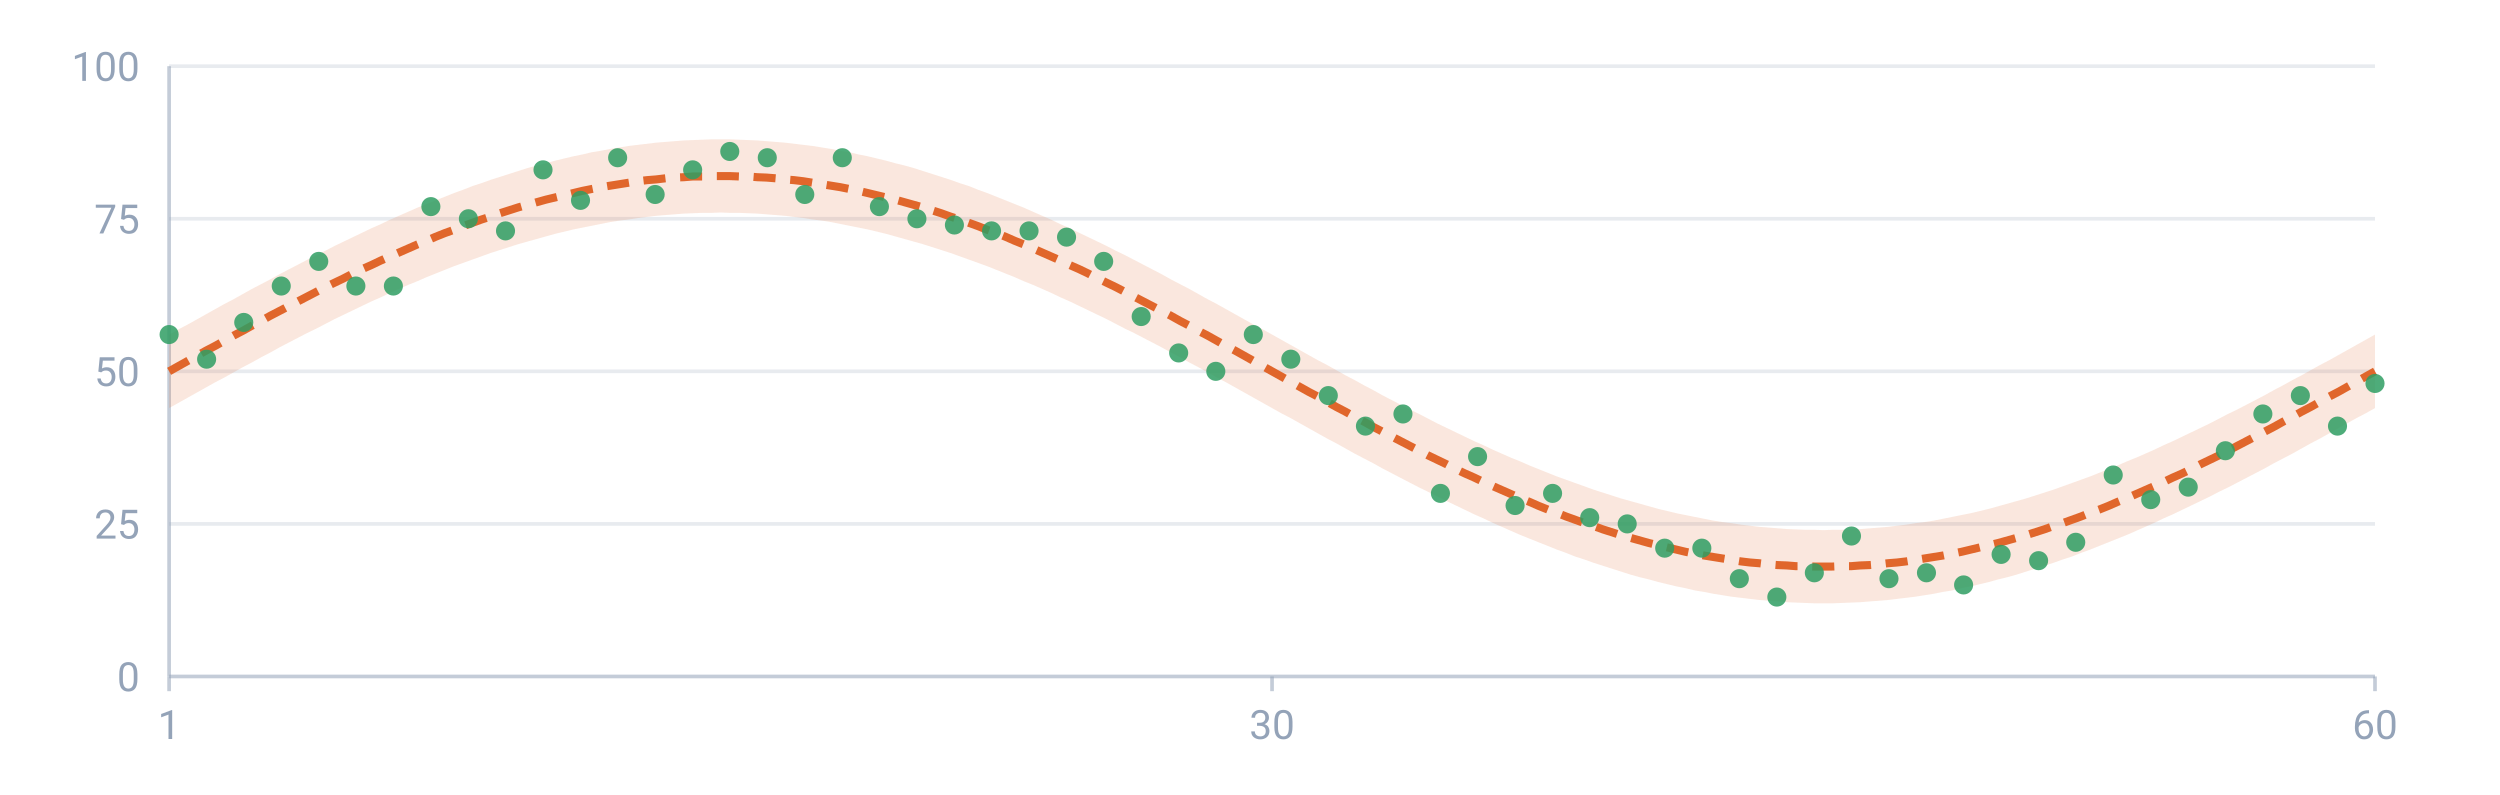
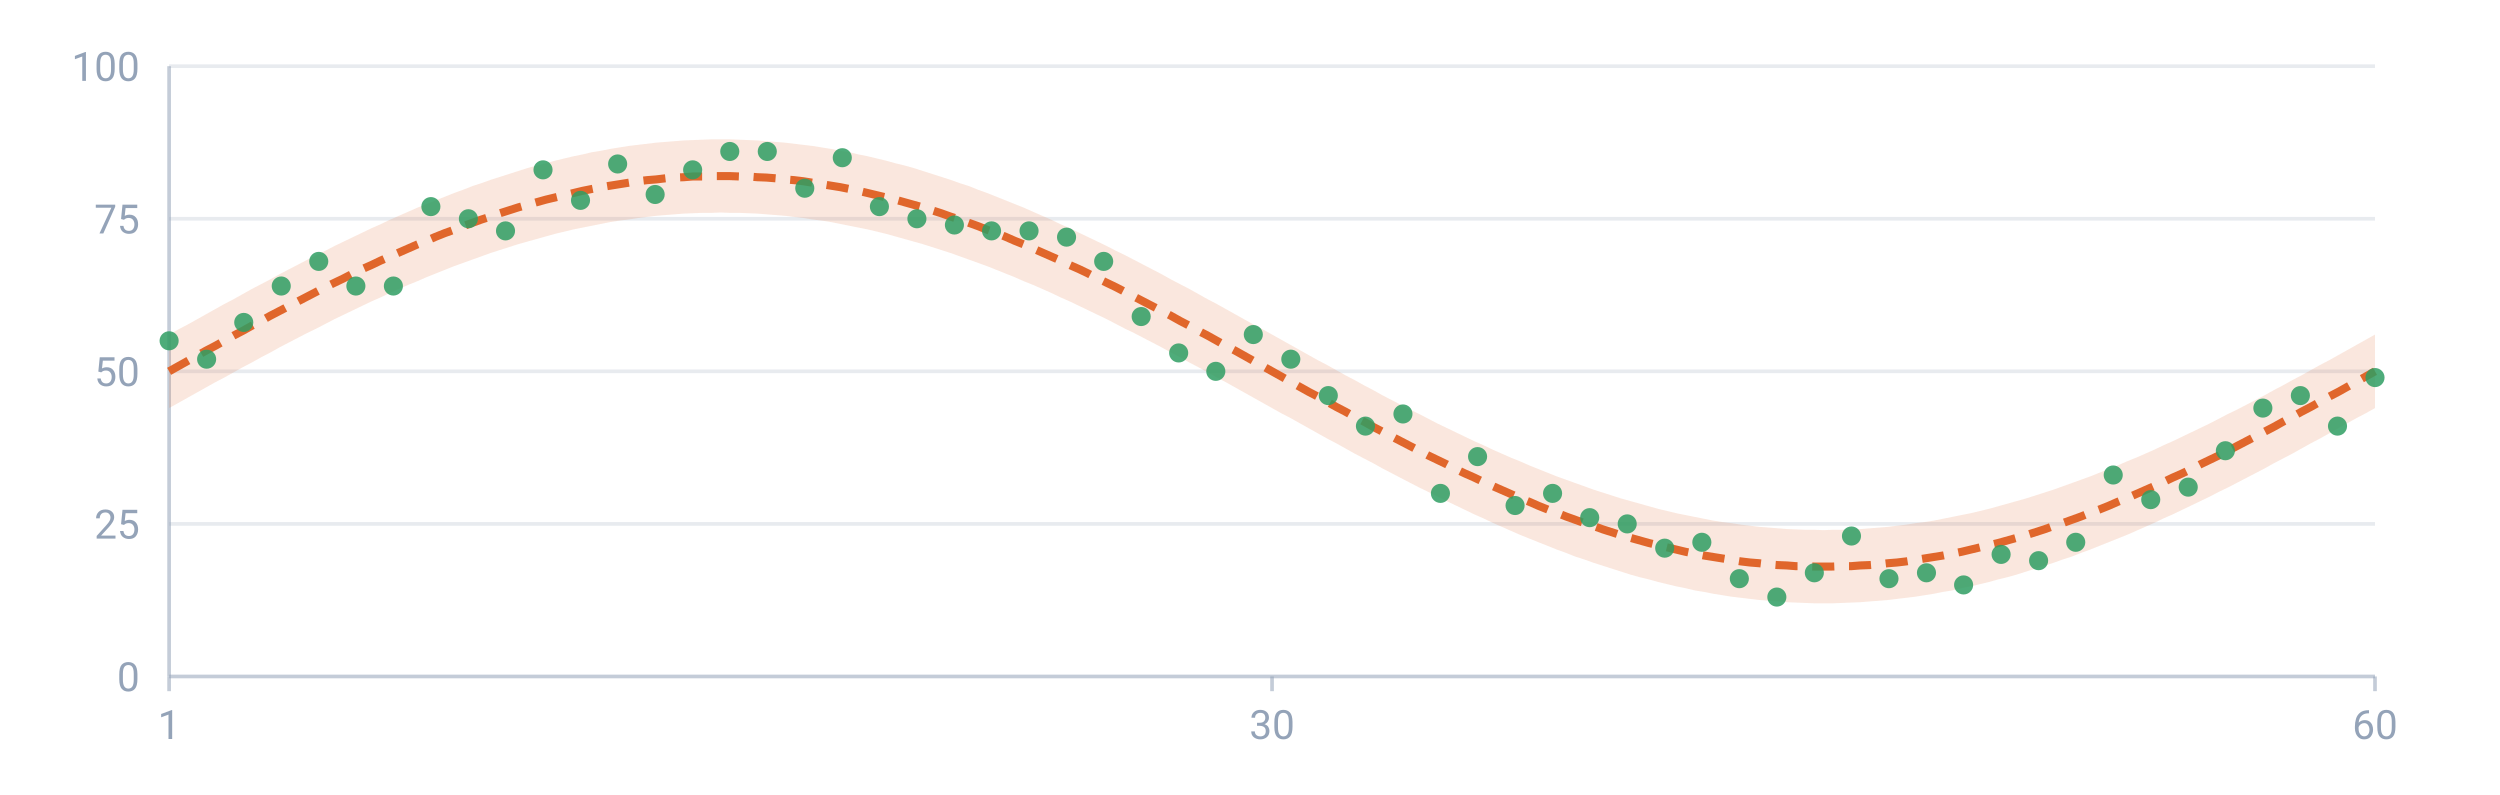
<svg xmlns="http://www.w3.org/2000/svg" viewBox="0 0 680 216" width="680" height="216" font-family="system-ui, -apple-system, Segoe UI, Roboto, sans-serif">
  <line x1="46" y1="184.0" x2="646" y2="184.0" stroke="#94a3b8" stroke-width="1" opacity="0.55" />
  <text x="38.0" y="188.0" text-anchor="end" font-size="11" font-weight="400" fill="#94a3b8">0</text>
  <line x1="46" y1="142.5" x2="646" y2="142.5" stroke="#94a3b8" stroke-width="1" opacity="0.22" />
  <text x="38.0" y="146.5" text-anchor="end" font-size="11" font-weight="400" fill="#94a3b8">25</text>
  <line x1="46" y1="101.0" x2="646" y2="101.0" stroke="#94a3b8" stroke-width="1" opacity="0.22" />
  <text x="38.0" y="105.0" text-anchor="end" font-size="11" font-weight="400" fill="#94a3b8">50</text>
  <line x1="46" y1="59.5" x2="646" y2="59.5" stroke="#94a3b8" stroke-width="1" opacity="0.22" />
  <text x="38.0" y="63.5" text-anchor="end" font-size="11" font-weight="400" fill="#94a3b8">75</text>
  <line x1="46" y1="18.0" x2="646" y2="18.0" stroke="#94a3b8" stroke-width="1" opacity="0.22" />
  <text x="38.0" y="22.0" text-anchor="end" font-size="11" font-weight="400" fill="#94a3b8">100</text>
  <line x1="46.0" y1="184" x2="46.0" y2="188" stroke="#94a3b8" stroke-width="1" opacity="0.55" />
  <text x="46.0" y="201.0" text-anchor="middle" font-size="11" font-weight="400" fill="#94a3b8">1</text>
  <line x1="346.0" y1="184" x2="346.0" y2="188" stroke="#94a3b8" stroke-width="1" opacity="0.55" />
  <text x="346.0" y="201.0" text-anchor="middle" font-size="11" font-weight="400" fill="#94a3b8">30</text>
  <line x1="646.0" y1="184" x2="646.0" y2="188" stroke="#94a3b8" stroke-width="1" opacity="0.55" />
  <text x="646.0" y="201.0" text-anchor="middle" font-size="11" font-weight="400" fill="#94a3b8">60</text>
  <line x1="46" y1="18" x2="46" y2="184" stroke="#94a3b8" stroke-width="1" opacity="0.55" />
  <polygon points="46.0,91.0 48.5,89.6 51.0,88.3 53.5,86.9 56.0,85.5 58.5,84.1 61.0,82.7 63.5,81.4 66.0,80.0 68.5,78.6 71.0,77.3 73.5,76.0 76.0,74.6 78.5,73.3 81.0,72.0 83.5,70.7 86.0,69.4 88.5,68.2 91.0,66.9 93.5,65.7 96.0,64.5 98.5,63.3 101.0,62.1 103.5,61.0 106.0,59.8 108.5,58.7 111.0,57.6 113.5,56.5 116.0,55.5 118.5,54.5 121.0,53.5 123.5,52.5 126.0,51.6 128.5,50.6 131.0,49.8 133.5,48.9 136.0,48.1 138.5,47.3 141.0,46.5 143.5,45.7 146.0,45.0 148.5,44.4 151.0,43.7 153.5,43.1 156.0,42.5 158.5,42.0 161.0,41.4 163.5,41.0 166.0,40.5 168.5,40.1 171.0,39.7 173.5,39.4 176.0,39.1 178.5,38.8 181.0,38.6 183.5,38.4 186.0,38.2 188.5,38.1 191.0,38.0 193.5,37.9 196.0,37.9 198.5,37.9 201.0,38.0 203.5,38.1 206.0,38.2 208.5,38.4 211.0,38.6 213.5,38.8 216.0,39.1 218.5,39.4 221.0,39.7 223.5,40.1 226.0,40.5 228.5,41.0 231.0,41.4 233.5,42.0 236.0,42.5 238.5,43.1 241.0,43.7 243.5,44.4 246.0,45.0 248.5,45.7 251.0,46.5 253.5,47.3 256.0,48.1 258.5,48.9 261.0,49.8 263.5,50.6 266.0,51.6 268.5,52.5 271.0,53.5 273.5,54.5 276.0,55.5 278.5,56.5 281.0,57.6 283.5,58.7 286.0,59.8 288.5,61.0 291.0,62.1 293.5,63.3 296.0,64.5 298.5,65.7 301.0,66.9 303.5,68.2 306.0,69.4 308.5,70.7 311.0,72.0 313.5,73.3 316.0,74.6 318.5,76.0 321.0,77.3 323.5,78.6 326.0,80.0 328.5,81.4 331.0,82.7 333.5,84.1 336.0,85.5 338.5,86.9 341.0,88.3 343.5,89.6 346.0,91.0 348.5,92.4 351.0,93.8 353.5,95.2 356.0,96.6 358.5,98.0 361.0,99.3 363.5,100.7 366.0,102.1 368.5,103.4 371.0,104.8 373.5,106.1 376.0,107.5 378.5,108.8 381.0,110.1 383.5,111.4 386.0,112.6 388.5,113.9 391.0,115.2 393.5,116.4 396.0,117.6 398.5,118.8 401.0,120.0 403.5,121.1 406.0,122.3 408.5,123.4 411.0,124.5 413.5,125.5 416.0,126.6 418.5,127.6 421.0,128.6 423.5,129.6 426.0,130.5 428.5,131.4 431.0,132.3 433.5,133.2 436.0,134.0 438.5,134.8 441.0,135.6 443.5,136.3 446.0,137.0 448.5,137.7 451.0,138.4 453.5,139.0 456.0,139.6 458.5,140.1 461.0,140.6 463.5,141.1 466.0,141.6 468.5,142.0 471.0,142.3 473.5,142.7 476.0,143.0 478.5,143.3 481.0,143.5 483.5,143.7 486.0,143.9 488.5,144.0 491.0,144.1 493.5,144.1 496.0,144.2 498.5,144.1 501.0,144.1 503.5,144.0 506.0,143.9 508.5,143.7 511.0,143.5 513.5,143.3 516.0,143.0 518.5,142.7 521.0,142.3 523.5,142.0 526.0,141.6 528.5,141.1 531.0,140.6 533.5,140.1 536.0,139.6 538.5,139.0 541.0,138.4 543.5,137.7 546.0,137.0 548.5,136.3 551.0,135.6 553.5,134.8 556.0,134.0 558.5,133.2 561.0,132.3 563.5,131.4 566.0,130.5 568.5,129.6 571.0,128.6 573.5,127.6 576.0,126.6 578.5,125.5 581.0,124.5 583.5,123.4 586.0,122.3 588.5,121.1 591.0,120.0 593.5,118.8 596.0,117.6 598.5,116.4 601.0,115.2 603.5,113.9 606.0,112.6 608.5,111.4 611.0,110.1 613.5,108.8 616.0,107.5 618.5,106.1 621.0,104.8 623.5,103.4 626.0,102.1 628.5,100.7 631.0,99.3 633.5,98.0 636.0,96.6 638.5,95.2 641.0,93.8 643.5,92.4 646.0,91.0 646.0,111.0 643.5,112.4 641.0,113.7 638.5,115.1 636.0,116.5 633.5,117.9 631.0,119.3 628.5,120.6 626.0,122.0 623.5,123.4 621.0,124.7 618.5,126.0 616.0,127.4 613.5,128.7 611.0,130.0 608.5,131.3 606.0,132.6 603.5,133.8 601.0,135.1 598.5,136.3 596.0,137.5 593.5,138.7 591.0,139.9 588.5,141.0 586.0,142.2 583.5,143.3 581.0,144.4 578.5,145.5 576.0,146.5 573.5,147.5 571.0,148.5 568.5,149.5 566.0,150.4 563.5,151.4 561.0,152.2 558.5,153.1 556.0,153.9 553.5,154.7 551.0,155.5 548.5,156.3 546.0,157.0 543.5,157.6 541.0,158.3 538.5,158.9 536.0,159.5 533.5,160.0 531.0,160.6 528.5,161.0 526.0,161.5 523.5,161.9 521.0,162.3 518.5,162.6 516.0,162.9 513.5,163.2 511.0,163.4 508.5,163.6 506.0,163.8 503.5,163.9 501.0,164.0 498.5,164.1 496.0,164.1 493.5,164.1 491.0,164.0 488.5,163.9 486.0,163.8 483.5,163.6 481.0,163.4 478.5,163.2 476.0,162.9 473.5,162.6 471.0,162.3 468.5,161.9 466.0,161.5 463.5,161.0 461.0,160.6 458.5,160.0 456.0,159.5 453.5,158.9 451.0,158.3 448.5,157.6 446.0,157.0 443.5,156.3 441.0,155.5 438.5,154.7 436.0,153.9 433.5,153.1 431.0,152.2 428.5,151.4 426.0,150.4 423.5,149.5 421.0,148.5 418.5,147.5 416.0,146.5 413.5,145.5 411.0,144.4 408.5,143.3 406.0,142.2 403.5,141.0 401.0,139.9 398.5,138.7 396.0,137.5 393.5,136.3 391.0,135.1 388.5,133.8 386.0,132.6 383.5,131.3 381.0,130.0 378.5,128.7 376.0,127.4 373.5,126.0 371.0,124.7 368.5,123.4 366.0,122.0 363.5,120.6 361.0,119.3 358.5,117.9 356.0,116.5 353.5,115.1 351.0,113.7 348.5,112.4 346.0,111.0 343.5,109.6 341.0,108.2 338.5,106.8 336.0,105.4 333.5,104.0 331.0,102.7 328.5,101.3 326.0,99.9 323.5,98.6 321.0,97.2 318.5,95.9 316.0,94.5 313.5,93.2 311.0,91.9 308.5,90.6 306.0,89.4 303.5,88.1 301.0,86.8 298.5,85.6 296.0,84.4 293.5,83.2 291.0,82.0 288.5,80.9 286.0,79.7 283.5,78.6 281.0,77.5 278.5,76.5 276.0,75.4 273.5,74.4 271.0,73.4 268.5,72.4 266.0,71.5 263.5,70.6 261.0,69.7 258.5,68.8 256.0,68.0 253.5,67.2 251.0,66.4 248.5,65.7 246.0,65.0 243.5,64.3 241.0,63.6 238.5,63.0 236.0,62.4 233.5,61.9 231.0,61.4 228.5,60.9 226.0,60.4 223.5,60.0 221.0,59.7 218.5,59.3 216.0,59.0 213.5,58.7 211.0,58.5 208.5,58.3 206.0,58.1 203.5,58.0 201.0,57.9 198.5,57.9 196.0,57.8 193.5,57.9 191.0,57.9 188.5,58.0 186.0,58.1 183.5,58.3 181.0,58.5 178.5,58.7 176.0,59.0 173.5,59.3 171.0,59.7 168.5,60.0 166.0,60.4 163.5,60.9 161.0,61.4 158.5,61.9 156.0,62.4 153.5,63.0 151.0,63.6 148.5,64.3 146.0,65.0 143.5,65.7 141.0,66.4 138.5,67.2 136.0,68.0 133.5,68.8 131.0,69.7 128.5,70.6 126.0,71.5 123.5,72.4 121.0,73.4 118.5,74.4 116.0,75.4 113.5,76.5 111.0,77.5 108.5,78.6 106.0,79.7 103.5,80.9 101.0,82.0 98.5,83.2 96.0,84.4 93.5,85.6 91.0,86.8 88.5,88.1 86.0,89.4 83.5,90.6 81.0,91.9 78.5,93.2 76.0,94.5 73.5,95.9 71.0,97.2 68.5,98.6 66.0,99.9 63.5,101.3 61.0,102.7 58.5,104.0 56.0,105.4 53.5,106.8 51.0,108.2 48.5,109.6 46.0,111.0" fill="#e0662b" opacity="0.16" />
  <polyline points="46.0,101.0 48.5,99.6 51.0,98.2 53.5,96.8 56.0,95.4 58.5,94.1 61.0,92.7 63.5,91.3 66.0,90.0 68.5,88.6 71.0,87.3 73.5,85.9 76.0,84.6 78.5,83.3 81.0,82.0 83.5,80.7 86.0,79.4 88.5,78.1 91.0,76.9 93.5,75.7 96.0,74.4 98.5,73.2 101.0,72.1 103.5,70.9 106.0,69.8 108.5,68.7 111.0,67.6 113.5,66.5 116.0,65.5 118.5,64.4 121.0,63.4 123.5,62.5 126.0,61.5 128.5,60.6 131.0,59.7 133.5,58.9 136.0,58.0 138.5,57.2 141.0,56.4 143.5,55.7 146.0,55.0 148.5,54.3 151.0,53.7 153.5,53.1 156.0,52.5 158.5,51.9 161.0,51.4 163.5,50.9 166.0,50.5 168.5,50.1 171.0,49.7 173.5,49.3 176.0,49.0 178.5,48.8 181.0,48.5 183.5,48.3 186.0,48.2 188.5,48.0 191.0,48.0 193.5,47.9 196.0,47.9 198.5,47.9 201.0,48.0 203.5,48.0 206.0,48.2 208.5,48.3 211.0,48.5 213.5,48.8 216.0,49.0 218.5,49.3 221.0,49.7 223.5,50.1 226.0,50.5 228.5,50.9 231.0,51.4 233.5,51.9 236.0,52.5 238.5,53.1 241.0,53.7 243.5,54.3 246.0,55.0 248.5,55.7 251.0,56.4 253.5,57.2 256.0,58.0 258.5,58.9 261.0,59.7 263.5,60.6 266.0,61.5 268.5,62.5 271.0,63.4 273.5,64.4 276.0,65.5 278.5,66.5 281.0,67.6 283.5,68.7 286.0,69.8 288.5,70.9 291.0,72.1 293.5,73.2 296.0,74.4 298.5,75.7 301.0,76.9 303.5,78.1 306.0,79.4 308.5,80.7 311.0,82.0 313.5,83.3 316.0,84.6 318.5,85.9 321.0,87.3 323.5,88.6 326.0,90.0 328.5,91.3 331.0,92.7 333.5,94.1 336.0,95.4 338.5,96.8 341.0,98.2 343.5,99.6 346.0,101.0 348.5,102.4 351.0,103.8 353.5,105.2 356.0,106.6 358.5,107.9 361.0,109.3 363.5,110.7 366.0,112.0 368.5,113.4 371.0,114.7 373.5,116.1 376.0,117.4 378.5,118.7 381.0,120.0 383.5,121.3 386.0,122.6 388.5,123.9 391.0,125.1 393.5,126.3 396.0,127.6 398.5,128.8 401.0,129.9 403.5,131.1 406.0,132.2 408.5,133.3 411.0,134.4 413.5,135.5 416.0,136.5 418.5,137.6 421.0,138.6 423.5,139.5 426.0,140.5 428.5,141.4 431.0,142.3 433.5,143.1 436.0,144.0 438.5,144.8 441.0,145.6 443.5,146.3 446.0,147.0 448.5,147.7 451.0,148.3 453.5,148.9 456.0,149.5 458.5,150.1 461.0,150.6 463.5,151.1 466.0,151.5 468.5,151.9 471.0,152.3 473.5,152.7 476.0,153.0 478.5,153.2 481.0,153.5 483.5,153.7 486.0,153.8 488.5,154.0 491.0,154.0 493.5,154.1 496.0,154.1 498.5,154.1 501.0,154.0 503.5,154.0 506.0,153.8 508.5,153.7 511.0,153.5 513.5,153.2 516.0,153.0 518.5,152.7 521.0,152.3 523.5,151.9 526.0,151.5 528.5,151.1 531.0,150.6 533.5,150.1 536.0,149.5 538.5,148.9 541.0,148.3 543.5,147.7 546.0,147.0 548.5,146.3 551.0,145.6 553.5,144.8 556.0,144.0 558.5,143.1 561.0,142.3 563.5,141.4 566.0,140.5 568.5,139.5 571.0,138.6 573.5,137.6 576.0,136.5 578.5,135.5 581.0,134.4 583.5,133.3 586.0,132.2 588.5,131.1 591.0,129.9 593.5,128.8 596.0,127.6 598.5,126.3 601.0,125.1 603.5,123.9 606.0,122.6 608.5,121.3 611.0,120.0 613.5,118.7 616.0,117.4 618.5,116.1 621.0,114.7 623.5,113.4 626.0,112.0 628.5,110.7 631.0,109.3 633.5,107.9 636.0,106.6 638.5,105.2 641.0,103.8 643.5,102.4 646.0,101.0" fill="none" stroke="#e0662b" stroke-width="2.2" stroke-linejoin="round" stroke-dasharray="6 4" />
-   <circle cx="46.0" cy="91.0" r="2.6" fill="#2f9e63" opacity="0.85" />
+   <circle cx="46.0" cy="92.7" r="2.6" fill="#2f9e63" opacity="0.85" />
  <circle cx="56.2" cy="97.7" r="2.6" fill="#2f9e63" opacity="0.85" />
  <circle cx="66.3" cy="87.7" r="2.6" fill="#2f9e63" opacity="0.85" />
  <circle cx="76.5" cy="77.8" r="2.6" fill="#2f9e63" opacity="0.85" />
  <circle cx="86.7" cy="71.1" r="2.6" fill="#2f9e63" opacity="0.85" />
  <circle cx="96.8" cy="77.8" r="2.6" fill="#2f9e63" opacity="0.85" />
  <circle cx="107.0" cy="77.8" r="2.6" fill="#2f9e63" opacity="0.85" />
  <circle cx="117.2" cy="56.2" r="2.6" fill="#2f9e63" opacity="0.85" />
  <circle cx="127.4" cy="59.5" r="2.6" fill="#2f9e63" opacity="0.85" />
  <circle cx="137.5" cy="62.8" r="2.6" fill="#2f9e63" opacity="0.85" />
  <circle cx="147.7" cy="46.2" r="2.6" fill="#2f9e63" opacity="0.85" />
  <circle cx="157.9" cy="54.5" r="2.6" fill="#2f9e63" opacity="0.85" />
-   <circle cx="168.0" cy="42.9" r="2.6" fill="#2f9e63" opacity="0.85" />
+   <circle cx="168.0" cy="44.6" r="2.6" fill="#2f9e63" opacity="0.85" />
  <circle cx="178.2" cy="52.9" r="2.6" fill="#2f9e63" opacity="0.85" />
  <circle cx="188.4" cy="46.2" r="2.6" fill="#2f9e63" opacity="0.85" />
  <circle cx="198.5" cy="41.2" r="2.6" fill="#2f9e63" opacity="0.85" />
-   <circle cx="208.7" cy="42.9" r="2.6" fill="#2f9e63" opacity="0.85" />
-   <circle cx="218.9" cy="52.9" r="2.6" fill="#2f9e63" opacity="0.85" />
+   <circle cx="208.7" cy="41.2" r="2.6" fill="#2f9e63" opacity="0.85" />
+   <circle cx="218.9" cy="51.2" r="2.6" fill="#2f9e63" opacity="0.85" />
  <circle cx="229.1" cy="42.9" r="2.6" fill="#2f9e63" opacity="0.85" />
  <circle cx="239.2" cy="56.2" r="2.6" fill="#2f9e63" opacity="0.85" />
  <circle cx="249.4" cy="59.5" r="2.6" fill="#2f9e63" opacity="0.85" />
  <circle cx="259.6" cy="61.2" r="2.6" fill="#2f9e63" opacity="0.85" />
  <circle cx="269.7" cy="62.8" r="2.6" fill="#2f9e63" opacity="0.85" />
  <circle cx="279.9" cy="62.8" r="2.6" fill="#2f9e63" opacity="0.85" />
  <circle cx="290.1" cy="64.5" r="2.6" fill="#2f9e63" opacity="0.85" />
  <circle cx="300.2" cy="71.1" r="2.6" fill="#2f9e63" opacity="0.85" />
  <circle cx="310.4" cy="86.1" r="2.6" fill="#2f9e63" opacity="0.85" />
  <circle cx="320.6" cy="96.0" r="2.6" fill="#2f9e63" opacity="0.85" />
  <circle cx="330.7" cy="101.0" r="2.6" fill="#2f9e63" opacity="0.85" />
  <circle cx="340.9" cy="91.0" r="2.6" fill="#2f9e63" opacity="0.85" />
  <circle cx="351.1" cy="97.7" r="2.6" fill="#2f9e63" opacity="0.85" />
  <circle cx="361.3" cy="107.6" r="2.6" fill="#2f9e63" opacity="0.85" />
  <circle cx="371.4" cy="115.9" r="2.6" fill="#2f9e63" opacity="0.85" />
  <circle cx="381.6" cy="112.6" r="2.6" fill="#2f9e63" opacity="0.85" />
  <circle cx="391.8" cy="134.2" r="2.6" fill="#2f9e63" opacity="0.85" />
  <circle cx="401.9" cy="124.2" r="2.6" fill="#2f9e63" opacity="0.85" />
  <circle cx="412.1" cy="137.5" r="2.6" fill="#2f9e63" opacity="0.85" />
  <circle cx="422.3" cy="134.2" r="2.6" fill="#2f9e63" opacity="0.85" />
  <circle cx="432.4" cy="140.8" r="2.6" fill="#2f9e63" opacity="0.85" />
  <circle cx="442.6" cy="142.5" r="2.6" fill="#2f9e63" opacity="0.85" />
  <circle cx="452.8" cy="149.1" r="2.6" fill="#2f9e63" opacity="0.85" />
-   <circle cx="462.9" cy="149.1" r="2.6" fill="#2f9e63" opacity="0.85" />
+   <circle cx="462.9" cy="147.5" r="2.6" fill="#2f9e63" opacity="0.85" />
  <circle cx="473.1" cy="157.4" r="2.6" fill="#2f9e63" opacity="0.85" />
  <circle cx="483.3" cy="162.4" r="2.6" fill="#2f9e63" opacity="0.85" />
  <circle cx="493.5" cy="155.8" r="2.6" fill="#2f9e63" opacity="0.85" />
  <circle cx="503.6" cy="145.8" r="2.6" fill="#2f9e63" opacity="0.85" />
  <circle cx="513.8" cy="157.4" r="2.6" fill="#2f9e63" opacity="0.85" />
  <circle cx="524.0" cy="155.8" r="2.6" fill="#2f9e63" opacity="0.85" />
  <circle cx="534.1" cy="159.1" r="2.6" fill="#2f9e63" opacity="0.85" />
  <circle cx="544.3" cy="150.8" r="2.6" fill="#2f9e63" opacity="0.85" />
  <circle cx="554.5" cy="152.5" r="2.6" fill="#2f9e63" opacity="0.85" />
  <circle cx="564.6" cy="147.5" r="2.6" fill="#2f9e63" opacity="0.85" />
  <circle cx="574.8" cy="129.2" r="2.6" fill="#2f9e63" opacity="0.85" />
  <circle cx="585.0" cy="135.9" r="2.6" fill="#2f9e63" opacity="0.85" />
  <circle cx="595.2" cy="132.5" r="2.6" fill="#2f9e63" opacity="0.85" />
  <circle cx="605.3" cy="122.6" r="2.6" fill="#2f9e63" opacity="0.85" />
-   <circle cx="615.5" cy="112.6" r="2.6" fill="#2f9e63" opacity="0.85" />
+   <circle cx="615.5" cy="111.0" r="2.6" fill="#2f9e63" opacity="0.85" />
  <circle cx="625.7" cy="107.6" r="2.6" fill="#2f9e63" opacity="0.85" />
  <circle cx="635.8" cy="115.9" r="2.6" fill="#2f9e63" opacity="0.85" />
-   <circle cx="646.0" cy="104.3" r="2.6" fill="#2f9e63" opacity="0.85" />
+   <circle cx="646.0" cy="102.7" r="2.6" fill="#2f9e63" opacity="0.85" />
</svg>
